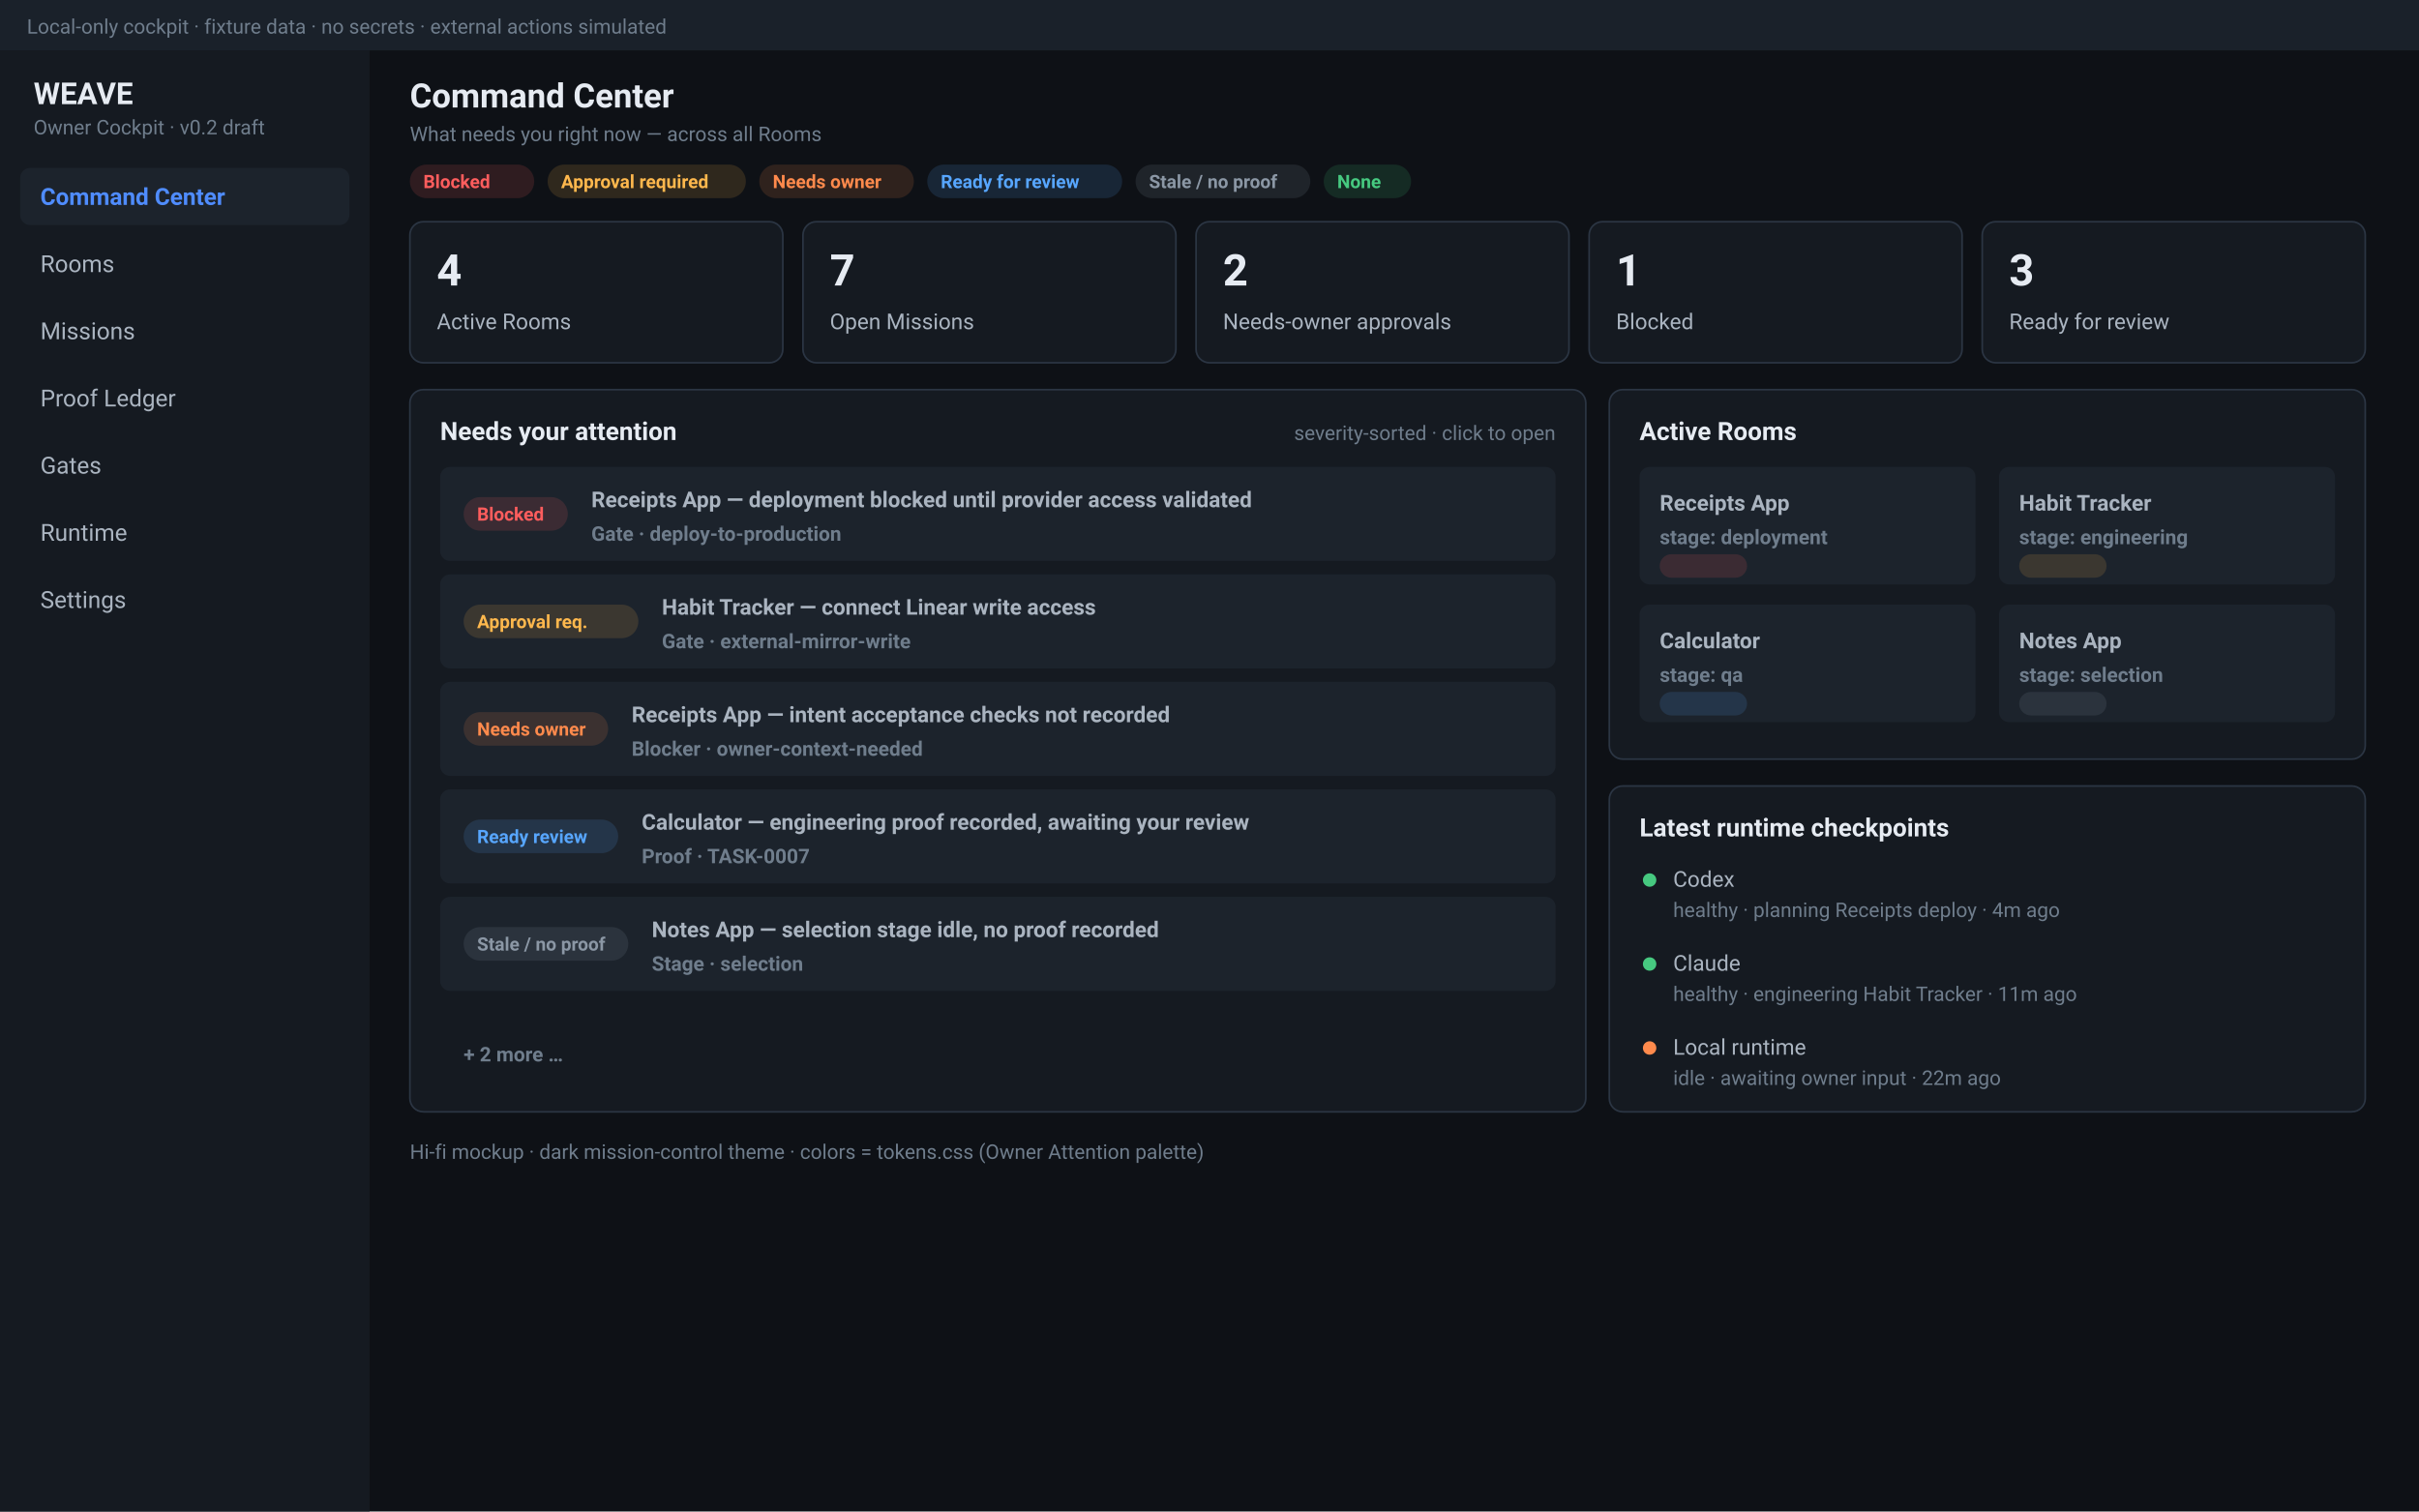
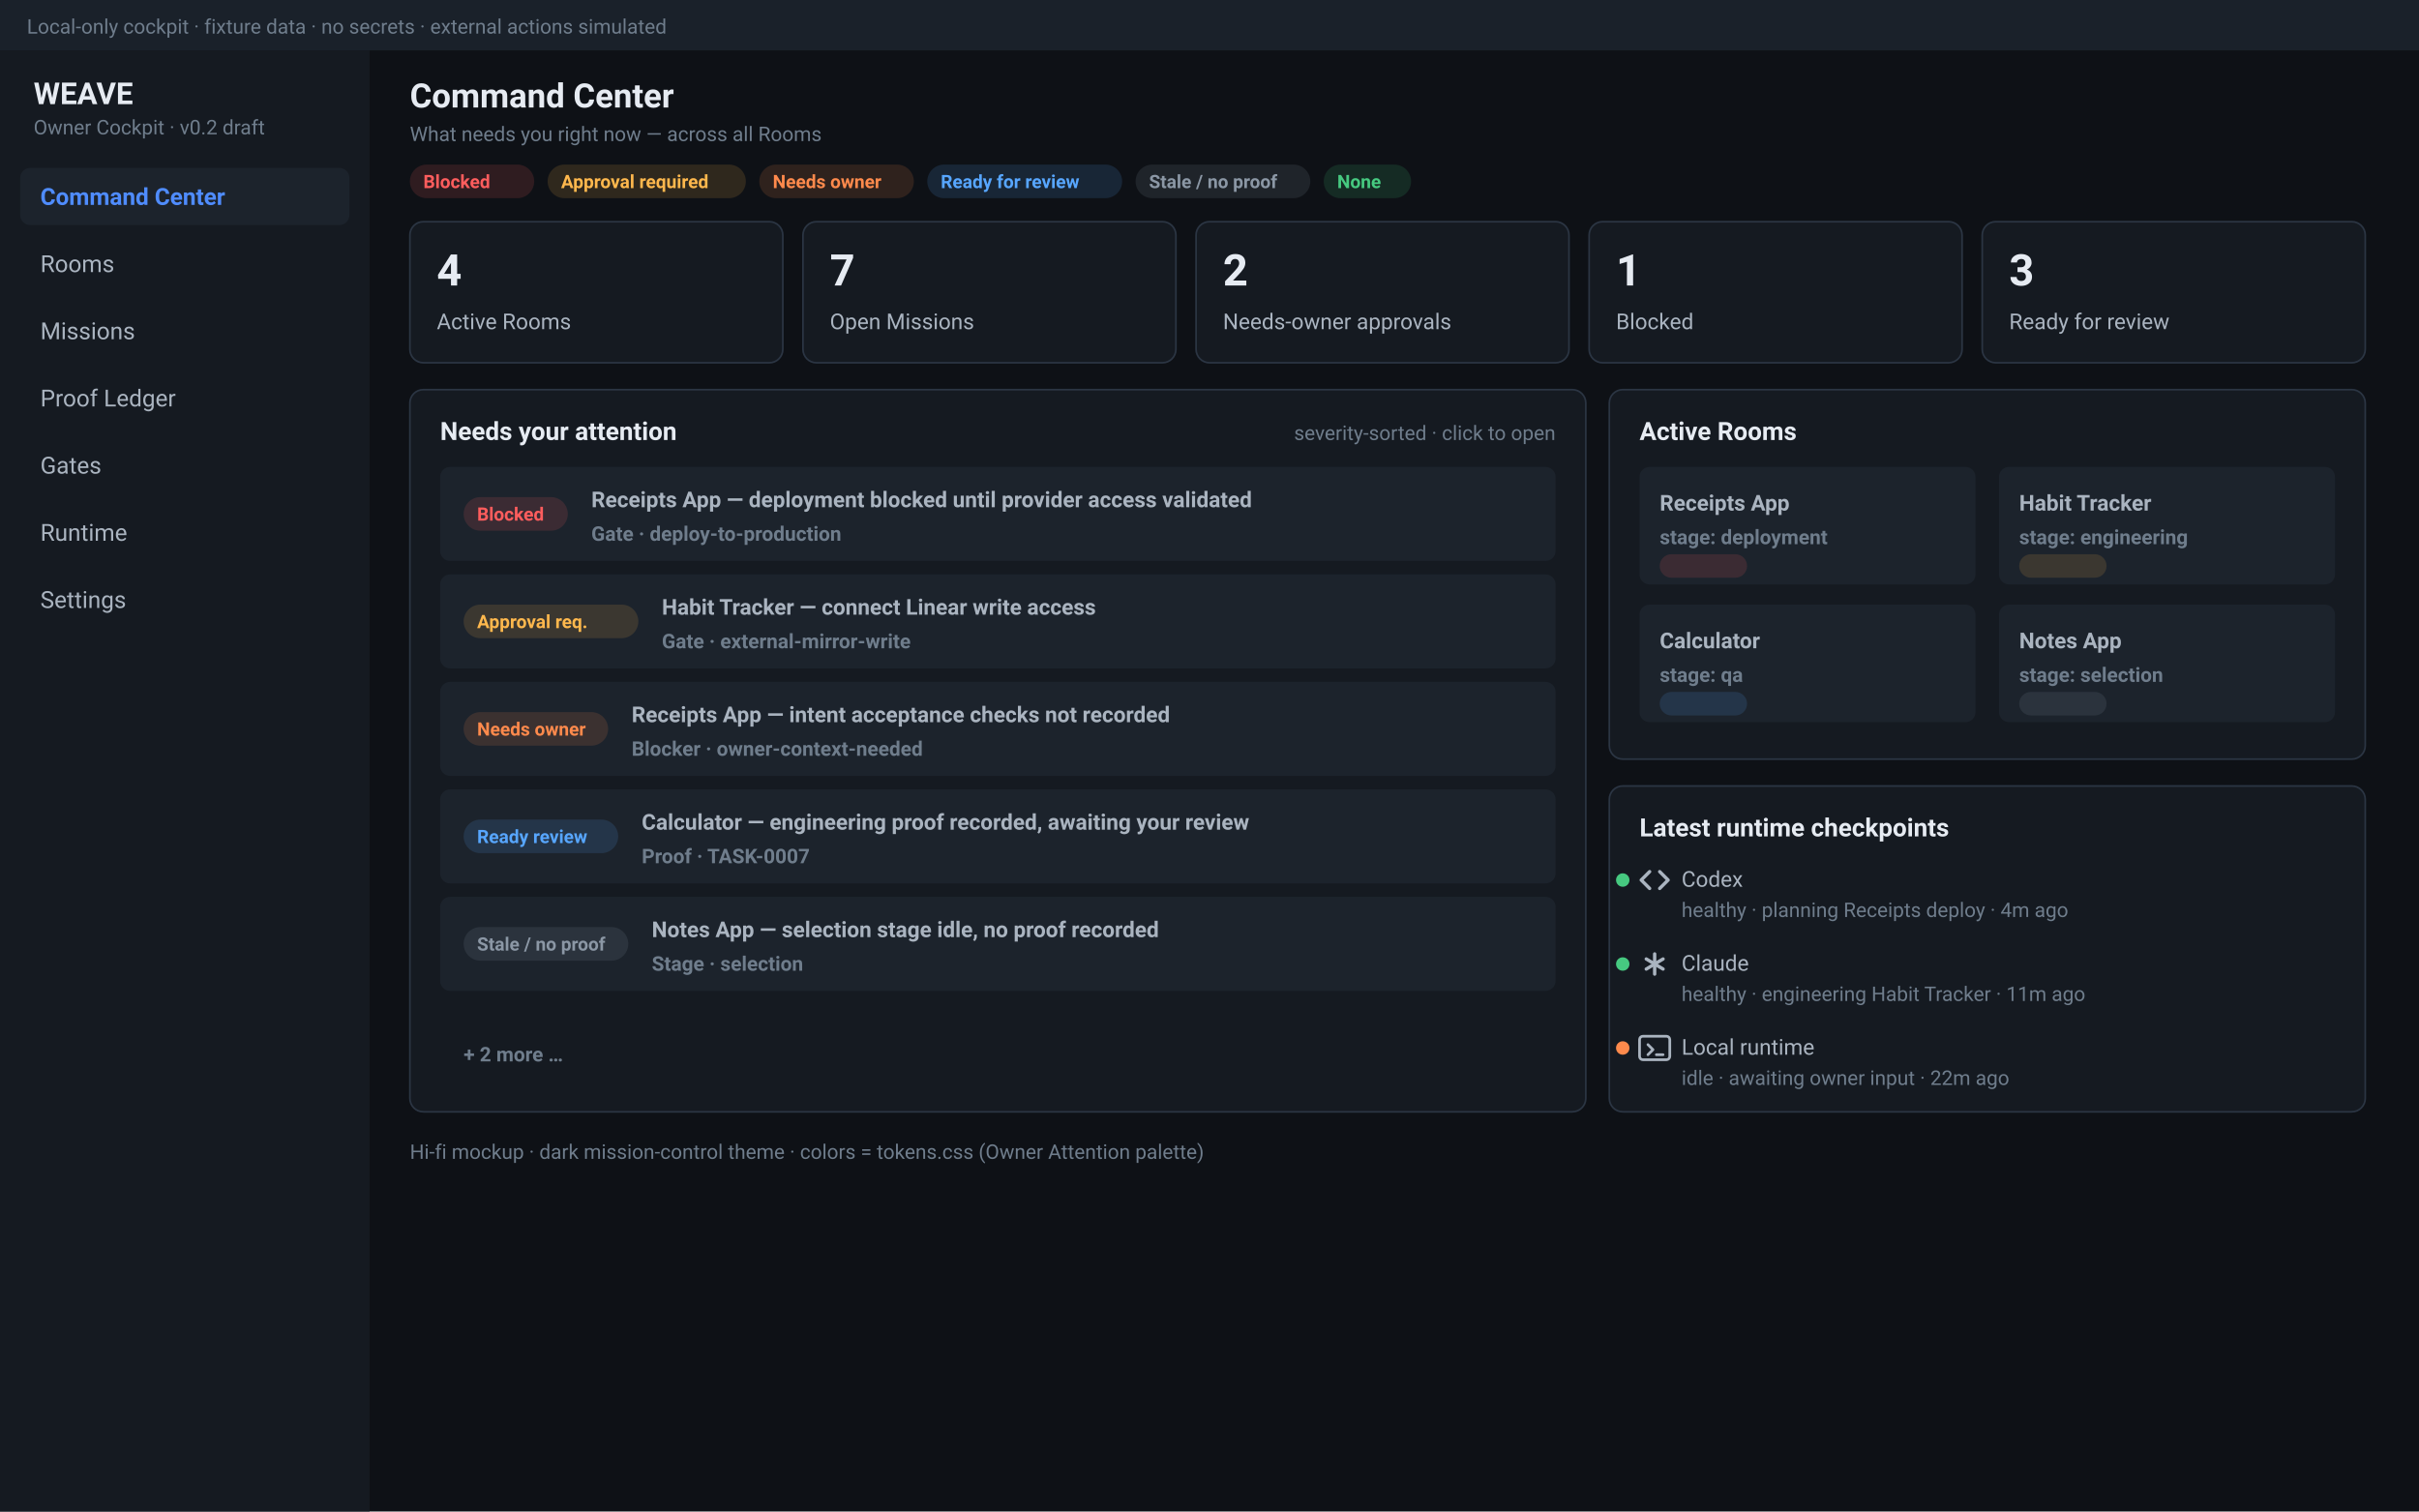
<svg xmlns="http://www.w3.org/2000/svg" viewBox="0 0 1440 900" font-family="Segoe UI, Roboto, Arial, sans-serif">
  <style>
    .title{fill:#e6ebf2;font-weight:700;font-size:20px}
    .h2{fill:#e6ebf2;font-weight:600;font-size:15px}
    .label{fill:#aab4c0;font-size:13px}
    .muted{fill:#6f7d8c;font-size:12px}
    .num{fill:#e6ebf2;font-weight:700;font-size:26px}
    .nav{fill:#aab4c0;font-size:14px}
    .navA{fill:#4f8cff;font-size:14px;font-weight:700}
    .pillT{font-size:11px;font-weight:600}
  </style>
  <rect width="1440" height="900" fill="#0e1116" />
  <rect width="1440" height="30" fill="#1a212a" />
  <text x="16" y="20" class="muted">Local-only cockpit · fixture data · no secrets · external actions simulated</text>
  <rect y="30" width="220" height="870" fill="#151a21" />
  <text x="20" y="62" fill="#e6ebf2" font-weight="700" font-size="18">WEAVE</text>
  <text x="20" y="80" class="muted">Owner Cockpit · v0.2 draft</text>
  <rect x="12" y="100" width="196" height="34" rx="6" fill="#1c232c" />
  <text x="24" y="122" class="navA">Command Center</text>
  <text x="24" y="162" class="nav">Rooms</text>
  <text x="24" y="202" class="nav">Missions</text>
  <text x="24" y="242" class="nav">Proof Ledger</text>
  <text x="24" y="282" class="nav">Gates</text>
  <text x="24" y="322" class="nav">Runtime</text>
  <text x="24" y="362" class="nav">Settings</text>
  <text x="244" y="64" class="title">Command Center</text>
  <text x="244" y="84" class="muted">What needs you right now — across all Rooms</text>
  <g class="pillT">
    <rect x="244" y="98" width="74" height="20" rx="10" fill="rgba(255,93,93,0.14)" />
    <text x="252" y="112" fill="#ff5d5d">Blocked</text>
    <rect x="326" y="98" width="118" height="20" rx="10" fill="rgba(255,184,77,0.14)" />
    <text x="334" y="112" fill="#ffb84d">Approval required</text>
    <rect x="452" y="98" width="92" height="20" rx="10" fill="rgba(255,138,76,0.14)" />
    <text x="460" y="112" fill="#ff8a4c">Needs owner</text>
    <rect x="552" y="98" width="116" height="20" rx="10" fill="rgba(87,166,255,0.14)" />
    <text x="560" y="112" fill="#57a6ff">Ready for review</text>
    <rect x="676" y="98" width="104" height="20" rx="10" fill="rgba(139,151,165,0.14)" />
    <text x="684" y="112" fill="#8b97a5">Stale / no proof</text>
    <rect x="788" y="98" width="52" height="20" rx="10" fill="rgba(70,201,128,0.14)" />
    <text x="796" y="112" fill="#46c980">None</text>
  </g>
  <g>
    <rect x="244" y="132" width="222" height="84" rx="8" fill="#151a21" stroke="#2b3543" />
    <text x="260" y="170" class="num">4</text>
    <text x="260" y="196" class="label">Active Rooms</text>
    <rect x="478" y="132" width="222" height="84" rx="8" fill="#151a21" stroke="#2b3543" />
    <text x="494" y="170" class="num">7</text>
    <text x="494" y="196" class="label">Open Missions</text>
    <rect x="712" y="132" width="222" height="84" rx="8" fill="#151a21" stroke="#2b3543" />
    <text x="728" y="170" class="num" fill="#ffb84d">2</text>
    <text x="728" y="196" class="label">Needs-owner approvals</text>
    <rect x="946" y="132" width="222" height="84" rx="8" fill="#151a21" stroke="#2b3543" />
    <text x="962" y="170" class="num" fill="#ff5d5d">1</text>
    <text x="962" y="196" class="label">Blocked</text>
    <rect x="1180" y="132" width="228" height="84" rx="8" fill="#151a21" stroke="#2b3543" />
    <text x="1196" y="170" class="num" fill="#57a6ff">3</text>
    <text x="1196" y="196" class="label">Ready for review</text>
  </g>
  <rect x="244" y="232" width="700" height="430" rx="8" fill="#151a21" stroke="#2b3543" />
  <text x="262" y="262" class="h2">Needs your attention</text>
  <text x="926" y="262" class="muted" text-anchor="end">severity-sorted · click to open</text>
  <g class="pillT">
    <rect x="262" y="278" width="664" height="56" rx="6" fill="#1c232c" />
    <rect x="276" y="296" width="62" height="20" rx="10" fill="rgba(255,93,93,0.14)" />
    <text x="284" y="310" fill="#ff5d5d">Blocked</text>
    <text x="352" y="302" class="label">Receipts App — deployment blocked until provider access validated</text>
    <text x="352" y="322" class="muted">Gate · deploy-to-production</text>
    <rect x="262" y="342" width="664" height="56" rx="6" fill="#1c232c" />
    <rect x="276" y="360" width="104" height="20" rx="10" fill="rgba(255,184,77,0.14)" />
    <text x="284" y="374" fill="#ffb84d">Approval req.</text>
    <text x="394" y="366" class="label">Habit Tracker — connect Linear write access</text>
    <text x="394" y="386" class="muted">Gate · external-mirror-write</text>
    <rect x="262" y="406" width="664" height="56" rx="6" fill="#1c232c" />
    <rect x="276" y="424" width="86" height="20" rx="10" fill="rgba(255,138,76,0.14)" />
    <text x="284" y="438" fill="#ff8a4c">Needs owner</text>
    <text x="376" y="430" class="label">Receipts App — intent acceptance checks not recorded</text>
    <text x="376" y="450" class="muted">Blocker · owner-context-needed</text>
    <rect x="262" y="470" width="664" height="56" rx="6" fill="#1c232c" />
    <rect x="276" y="488" width="92" height="20" rx="10" fill="rgba(87,166,255,0.14)" />
    <text x="284" y="502" fill="#57a6ff">Ready review</text>
    <text x="382" y="494" class="label">Calculator — engineering proof recorded, awaiting your review</text>
    <text x="382" y="514" class="muted">Proof · TASK-0007</text>
    <rect x="262" y="534" width="664" height="56" rx="6" fill="#1c232c" />
    <rect x="276" y="552" width="98" height="20" rx="10" fill="rgba(139,151,165,0.14)" />
    <text x="284" y="566" fill="#8b97a5">Stale / no proof</text>
    <text x="388" y="558" class="label">Notes App — selection stage idle, no proof recorded</text>
    <text x="388" y="578" class="muted">Stage · selection</text>
    <text x="276" y="632" class="muted">+ 2 more …</text>
  </g>
  <rect x="958" y="232" width="450" height="220" rx="8" fill="#151a21" stroke="#2b3543" />
  <text x="976" y="262" class="h2">Active Rooms</text>
  <g class="pillT">
    <rect x="976" y="278" width="200" height="70" rx="6" fill="#1c232c" />
    <text x="988" y="304" class="label">Receipts App</text>
    <text x="988" y="324" class="muted">stage: deployment</text>
    <rect x="988" y="330" width="52" height="14" rx="7" fill="rgba(255,93,93,0.14)" />
    <rect x="1190" y="278" width="200" height="70" rx="6" fill="#1c232c" />
    <text x="1202" y="304" class="label">Habit Tracker</text>
    <text x="1202" y="324" class="muted">stage: engineering</text>
    <rect x="1202" y="330" width="52" height="14" rx="7" fill="rgba(255,184,77,0.14)" />
    <rect x="976" y="360" width="200" height="70" rx="6" fill="#1c232c" />
    <text x="988" y="386" class="label">Calculator</text>
    <text x="988" y="406" class="muted">stage: qa</text>
    <rect x="988" y="412" width="52" height="14" rx="7" fill="rgba(87,166,255,0.14)" />
    <rect x="1190" y="360" width="200" height="70" rx="6" fill="#1c232c" />
    <text x="1202" y="386" class="label">Notes App</text>
    <text x="1202" y="406" class="muted">stage: selection</text>
    <rect x="1202" y="412" width="52" height="14" rx="7" fill="rgba(139,151,165,0.14)" />
  </g>
  <rect x="958" y="468" width="450" height="194" rx="8" fill="#151a21" stroke="#2b3543" />
  <text x="976" y="498" class="h2">Latest runtime checkpoints</text>
-   <circle cx="982" cy="524" r="4" fill="#46c980" />
-   <text x="996" y="528" class="label">Codex</text>
-   <text x="996" y="546" class="muted">healthy · planning Receipts deploy · 4m ago</text>
-   <circle cx="982" cy="574" r="4" fill="#46c980" />
-   <text x="996" y="578" class="label">Claude</text>
-   <text x="996" y="596" class="muted">healthy · engineering Habit Tracker · 11m ago</text>
-   <circle cx="982" cy="624" r="4" fill="#ff8a4c" />
-   <text x="996" y="628" class="label">Local runtime</text>
-   <text x="996" y="646" class="muted">idle · awaiting owner input · 22m ago</text>
+   <circle cx="966" cy="524" r="4" fill="#46c980" />
+   <g transform="translate(985,524)" fill="none" stroke="#aab4c0" stroke-width="2" stroke-linecap="round" stroke-linejoin="round">
+     <polyline points="-3,-5 -8,0 -3,5" />
+     <polyline points="3,-5 8,0 3,5" />
+   </g>
+   <text x="1001" y="528" class="label">Codex</text>
+   <text x="1001" y="546" class="muted">healthy · planning Receipts deploy · 4m ago</text>
+   <circle cx="966" cy="574" r="4" fill="#46c980" />
+   <g transform="translate(985,574)" stroke="#aab4c0" stroke-width="2" stroke-linecap="round">
+     <line x1="0" y1="-6" x2="0" y2="6" />
+     <line x1="-5" y1="-3" x2="5" y2="3" />
+     <line x1="5" y1="-3" x2="-5" y2="3" />
+   </g>
+   <text x="1001" y="578" class="label">Claude</text>
+   <text x="1001" y="596" class="muted">healthy · engineering Habit Tracker · 11m ago</text>
+   <circle cx="966" cy="624" r="4" fill="#ff8a4c" />
+   <g transform="translate(985,624)" fill="none" stroke="#aab4c0" stroke-width="1.6" stroke-linecap="round" stroke-linejoin="round">
+     <rect x="-9" y="-7" width="18" height="14" rx="2" />
+     <polyline points="-4,-2 -1,1 -4,4" />
+     <line x1="1" y1="4" x2="5" y2="4" />
+   </g>
+   <text x="1001" y="628" class="label">Local runtime</text>
+   <text x="1001" y="646" class="muted">idle · awaiting owner input · 22m ago</text>
  <text x="244" y="690" class="muted">Hi-fi mockup · dark mission-control theme · colors = tokens.css (Owner Attention palette)</text>
</svg>
